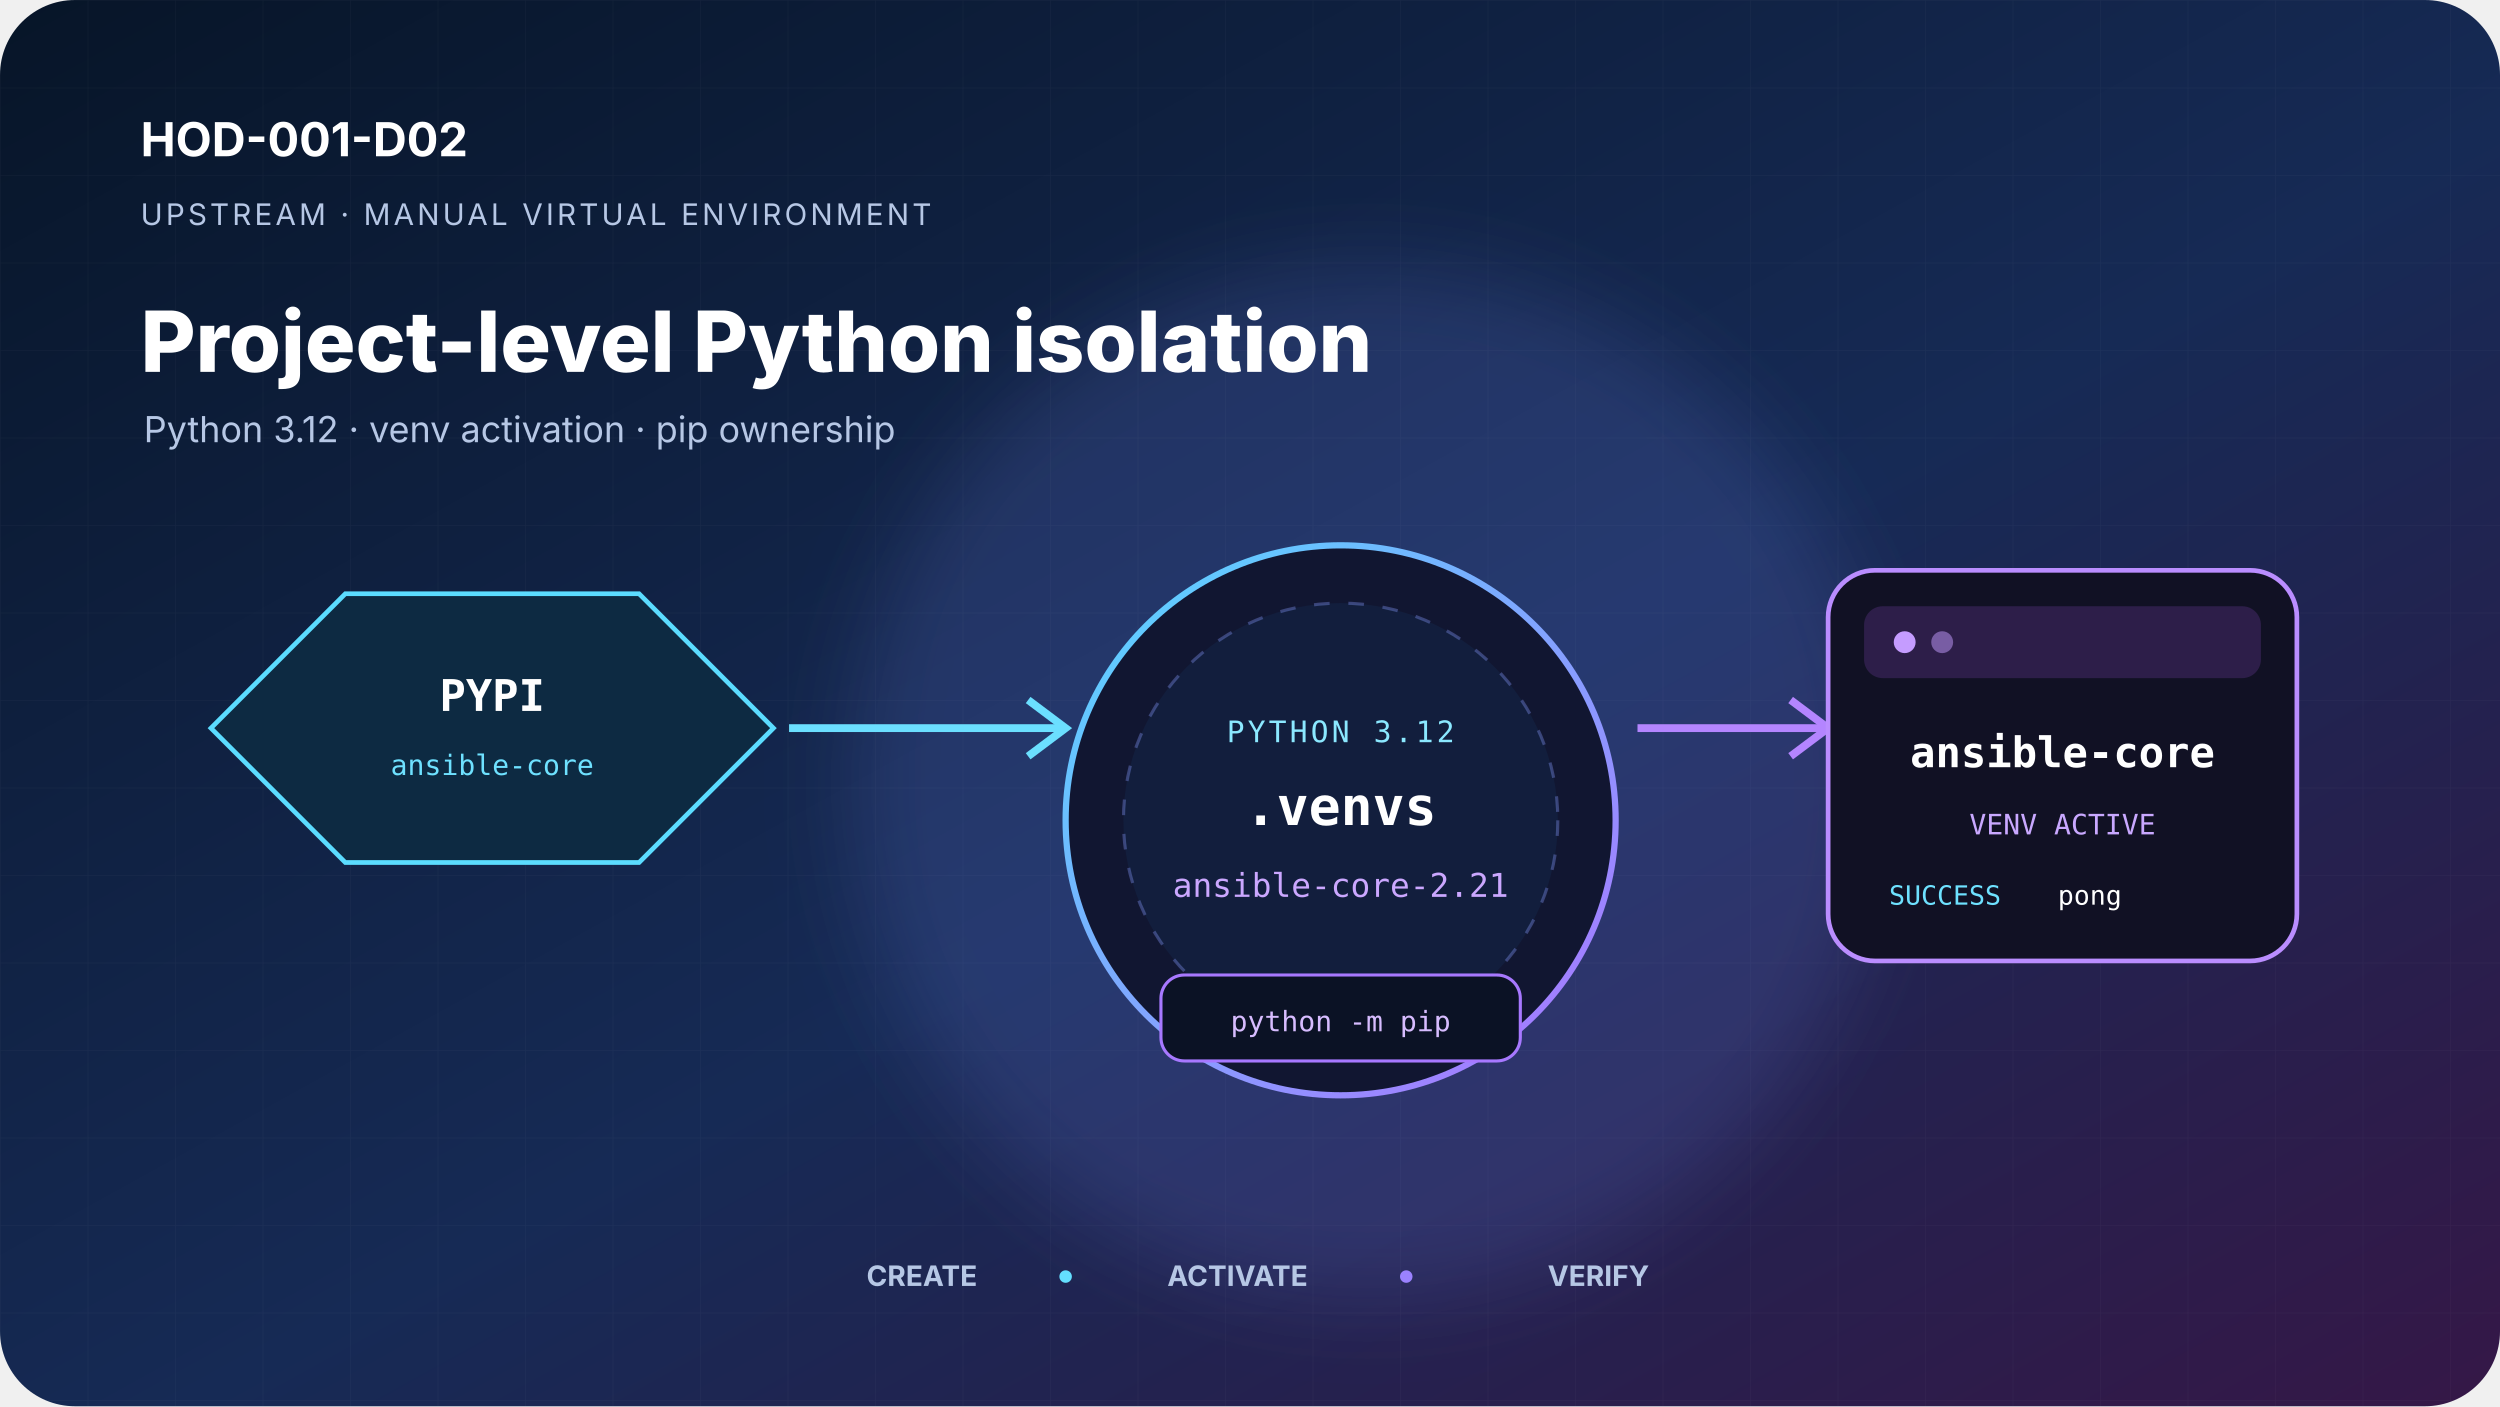
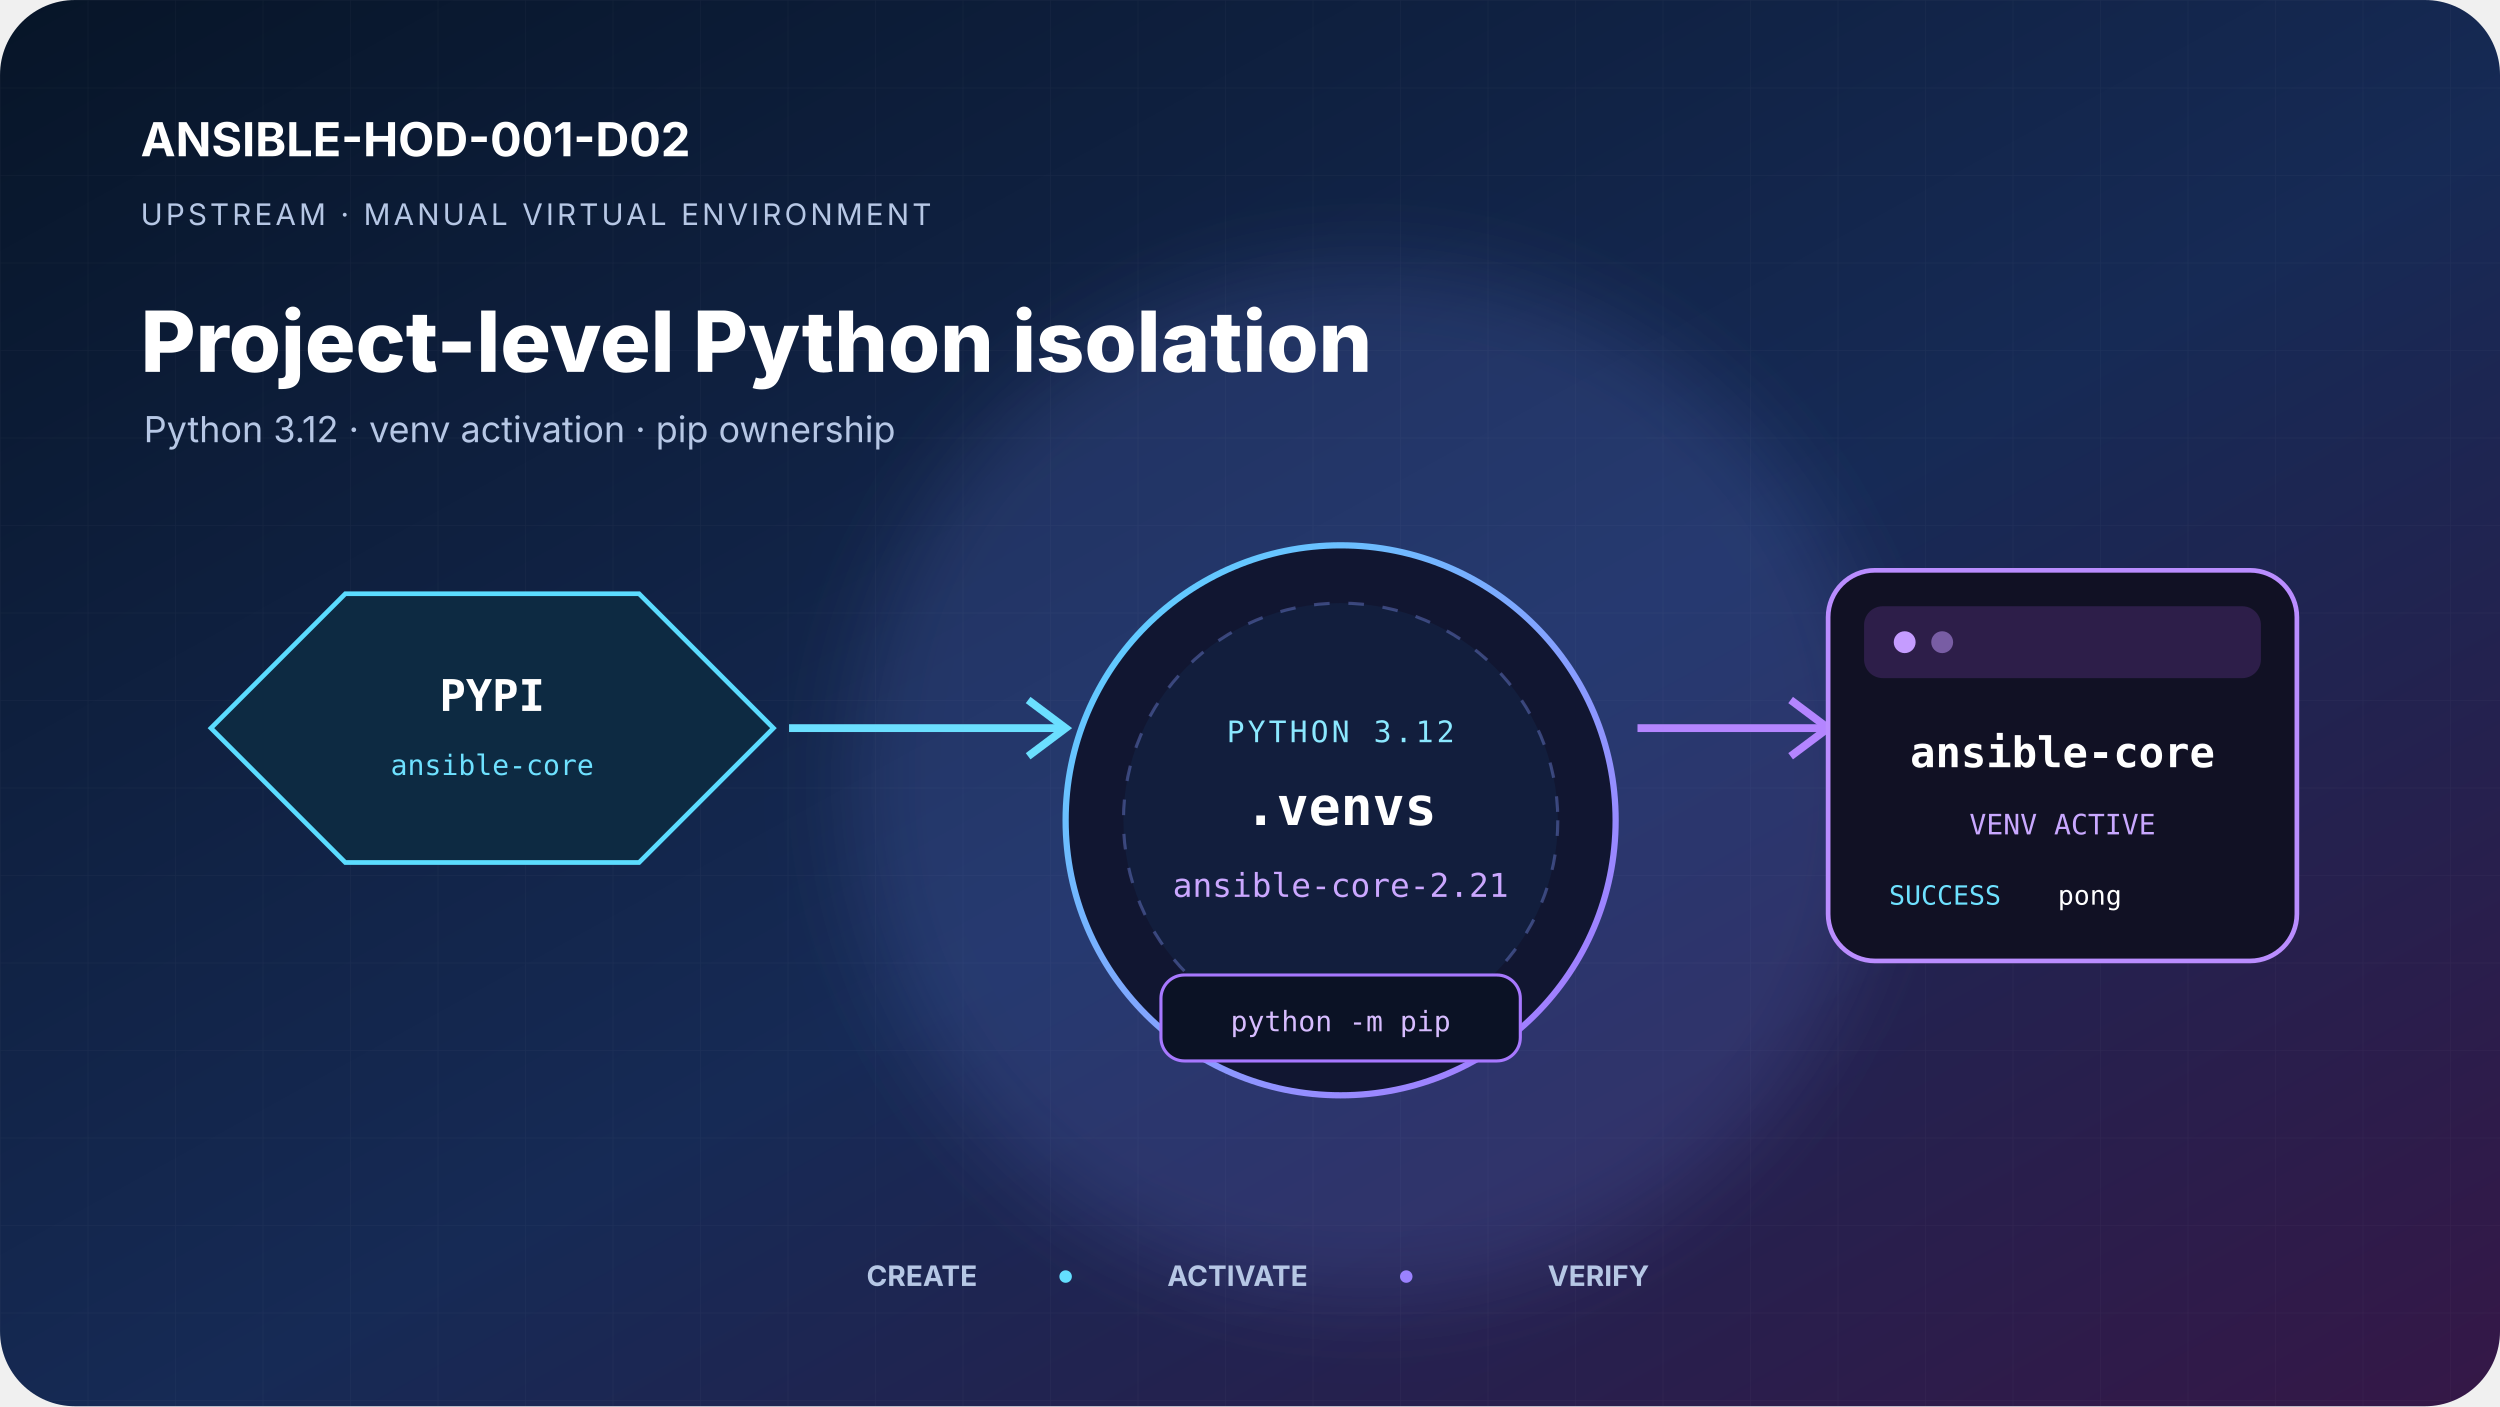
<svg xmlns="http://www.w3.org/2000/svg" viewBox="0 0 1600 900" role="img" aria-labelledby="title description">
  <defs>
    <linearGradient id="bg" x1="0" y1="0" x2="1" y2="1">
      <stop stop-color="#071528" />
      <stop offset=".54" stop-color="#162a55" />
      <stop offset="1" stop-color="#351747" />
    </linearGradient>
    <linearGradient id="accent" x1="0" y1="0" x2="1" y2="1">
      <stop stop-color="#55d9ff" />
      <stop offset="1" stop-color="#ad71ff" />
    </linearGradient>
    <pattern id="grid" width="56" height="56" patternUnits="userSpaceOnUse">
      <path d="M56 0H0V56" fill="none" stroke="#fff" stroke-opacity=".035" />
    </pattern>
    <filter id="glow" x="-80%" y="-80%" width="260%" height="260%">
      <feGaussianBlur stdDeviation="28" />
    </filter>
  </defs>
  <rect width="1600" height="900" rx="48" fill="url(#bg)" />
  <rect width="1600" height="900" rx="48" fill="url(#grid)" />
  <circle cx="875" cy="500" r="330" fill="#7a8cff" fill-opacity=".16" filter="url(#glow)" />
-   <text x="90" y="100" fill="#fff" font-family="Inter,Arial,sans-serif" font-size="30" font-weight="750">HOD-001-D02</text>
+   <text x="90" y="100" fill="#fff" font-family="Inter,Arial,sans-serif" font-size="30" font-weight="750">ANSIBLE-HOD-001-D02</text>
  <text x="90" y="144" fill="#b6c7e5" font-family="Inter,Arial,sans-serif" font-size="19" letter-spacing="2">UPSTREAM · MANUAL VIRTUAL ENVIRONMENT</text>
  <text x="90" y="238" fill="#fff" font-family="Inter,Arial,sans-serif" font-size="54" font-weight="780">Project-level Python isolation</text>
  <text x="92" y="283" fill="#b6c7e5" font-family="Inter,Arial,sans-serif" font-size="23">Python 3.12 · venv activation · pip ownership</text>
  <g transform="translate(135 380)" font-family="ui-monospace,SFMono-Regular,Menlo,monospace">
    <path d="M86 0h188l86 86-86 86H86L0 86z" fill="#0d2a42" stroke="#5bdcff" stroke-width="3" />
    <text x="180" y="75" text-anchor="middle" fill="#fff" font-size="28" font-weight="750">PYPI</text>
    <text x="180" y="116" text-anchor="middle" fill="#6ee1ff" font-size="18">ansible-core</text>
  </g>
  <g fill="none" stroke="#6bdfff" stroke-width="5">
    <path d="M505 466h175" />
    <path d="m658 448 24 18-24 18" />
  </g>
  <g transform="translate(670 345)" font-family="ui-monospace,SFMono-Regular,Menlo,monospace">
    <circle cx="188" cy="180" r="176" fill="#111631" stroke="url(#accent)" stroke-width="4" />
    <circle cx="188" cy="180" r="139" fill="#121e3d" stroke="#879cff" stroke-opacity=".35" stroke-width="2" stroke-dasharray="10 12" />
    <text x="188" y="130" text-anchor="middle" fill="#8be8ff" font-size="19" letter-spacing="2">PYTHON 3.12</text>
    <text x="188" y="183" text-anchor="middle" fill="#fff" font-size="34" font-weight="800">.venvs</text>
    <text x="188" y="229" text-anchor="middle" fill="#cba7ff" font-size="21">ansible-core-2.21</text>
    <rect x="73" y="279" width="230" height="55" rx="15" fill="#0b1225" stroke="#a778ff" stroke-width="2" />
    <text x="188" y="315" text-anchor="middle" fill="#d7bcff" font-size="18">python -m pip</text>
  </g>
  <g fill="none" stroke="#b485ff" stroke-width="5">
    <path d="M1048 466h120" />
    <path d="m1146 448 24 18-24 18" />
  </g>
  <g transform="translate(1170 365)" font-family="ui-monospace,SFMono-Regular,Menlo,monospace">
    <rect width="300" height="250" rx="30" fill="#111124" stroke="#ba8dff" stroke-width="3" />
    <rect x="23" y="23" width="254" height="46" rx="12" fill="#2d1e49" />
    <circle cx="49" cy="46" r="7" fill="#c59cff" />
    <circle cx="73" cy="46" r="7" fill="#c59cff" fill-opacity=".5" />
    <text x="150" y="126" text-anchor="middle" fill="#fff" font-size="27" font-weight="750">ansible-core</text>
    <text x="150" y="169" text-anchor="middle" fill="#c9a8ff" font-size="18">VENV ACTIVE</text>
    <text x="39" y="214" fill="#6ee1ff" font-size="17">SUCCESS</text>
    <text x="147" y="214" fill="#fff" font-size="17">pong</text>
  </g>
  <g font-family="Inter,Arial,sans-serif" font-size="18" font-weight="750" text-anchor="middle">
    <text x="590" y="823" fill="#b6c7e5">CREATE</text>
    <circle cx="682" cy="817" r="4" fill="#64dfff" />
    <text x="792" y="823" fill="#b6c7e5">ACTIVATE</text>
    <circle cx="900" cy="817" r="4" fill="#9b82ff" />
    <text x="1023" y="823" fill="#b6c7e5">VERIFY</text>
  </g>
</svg>
